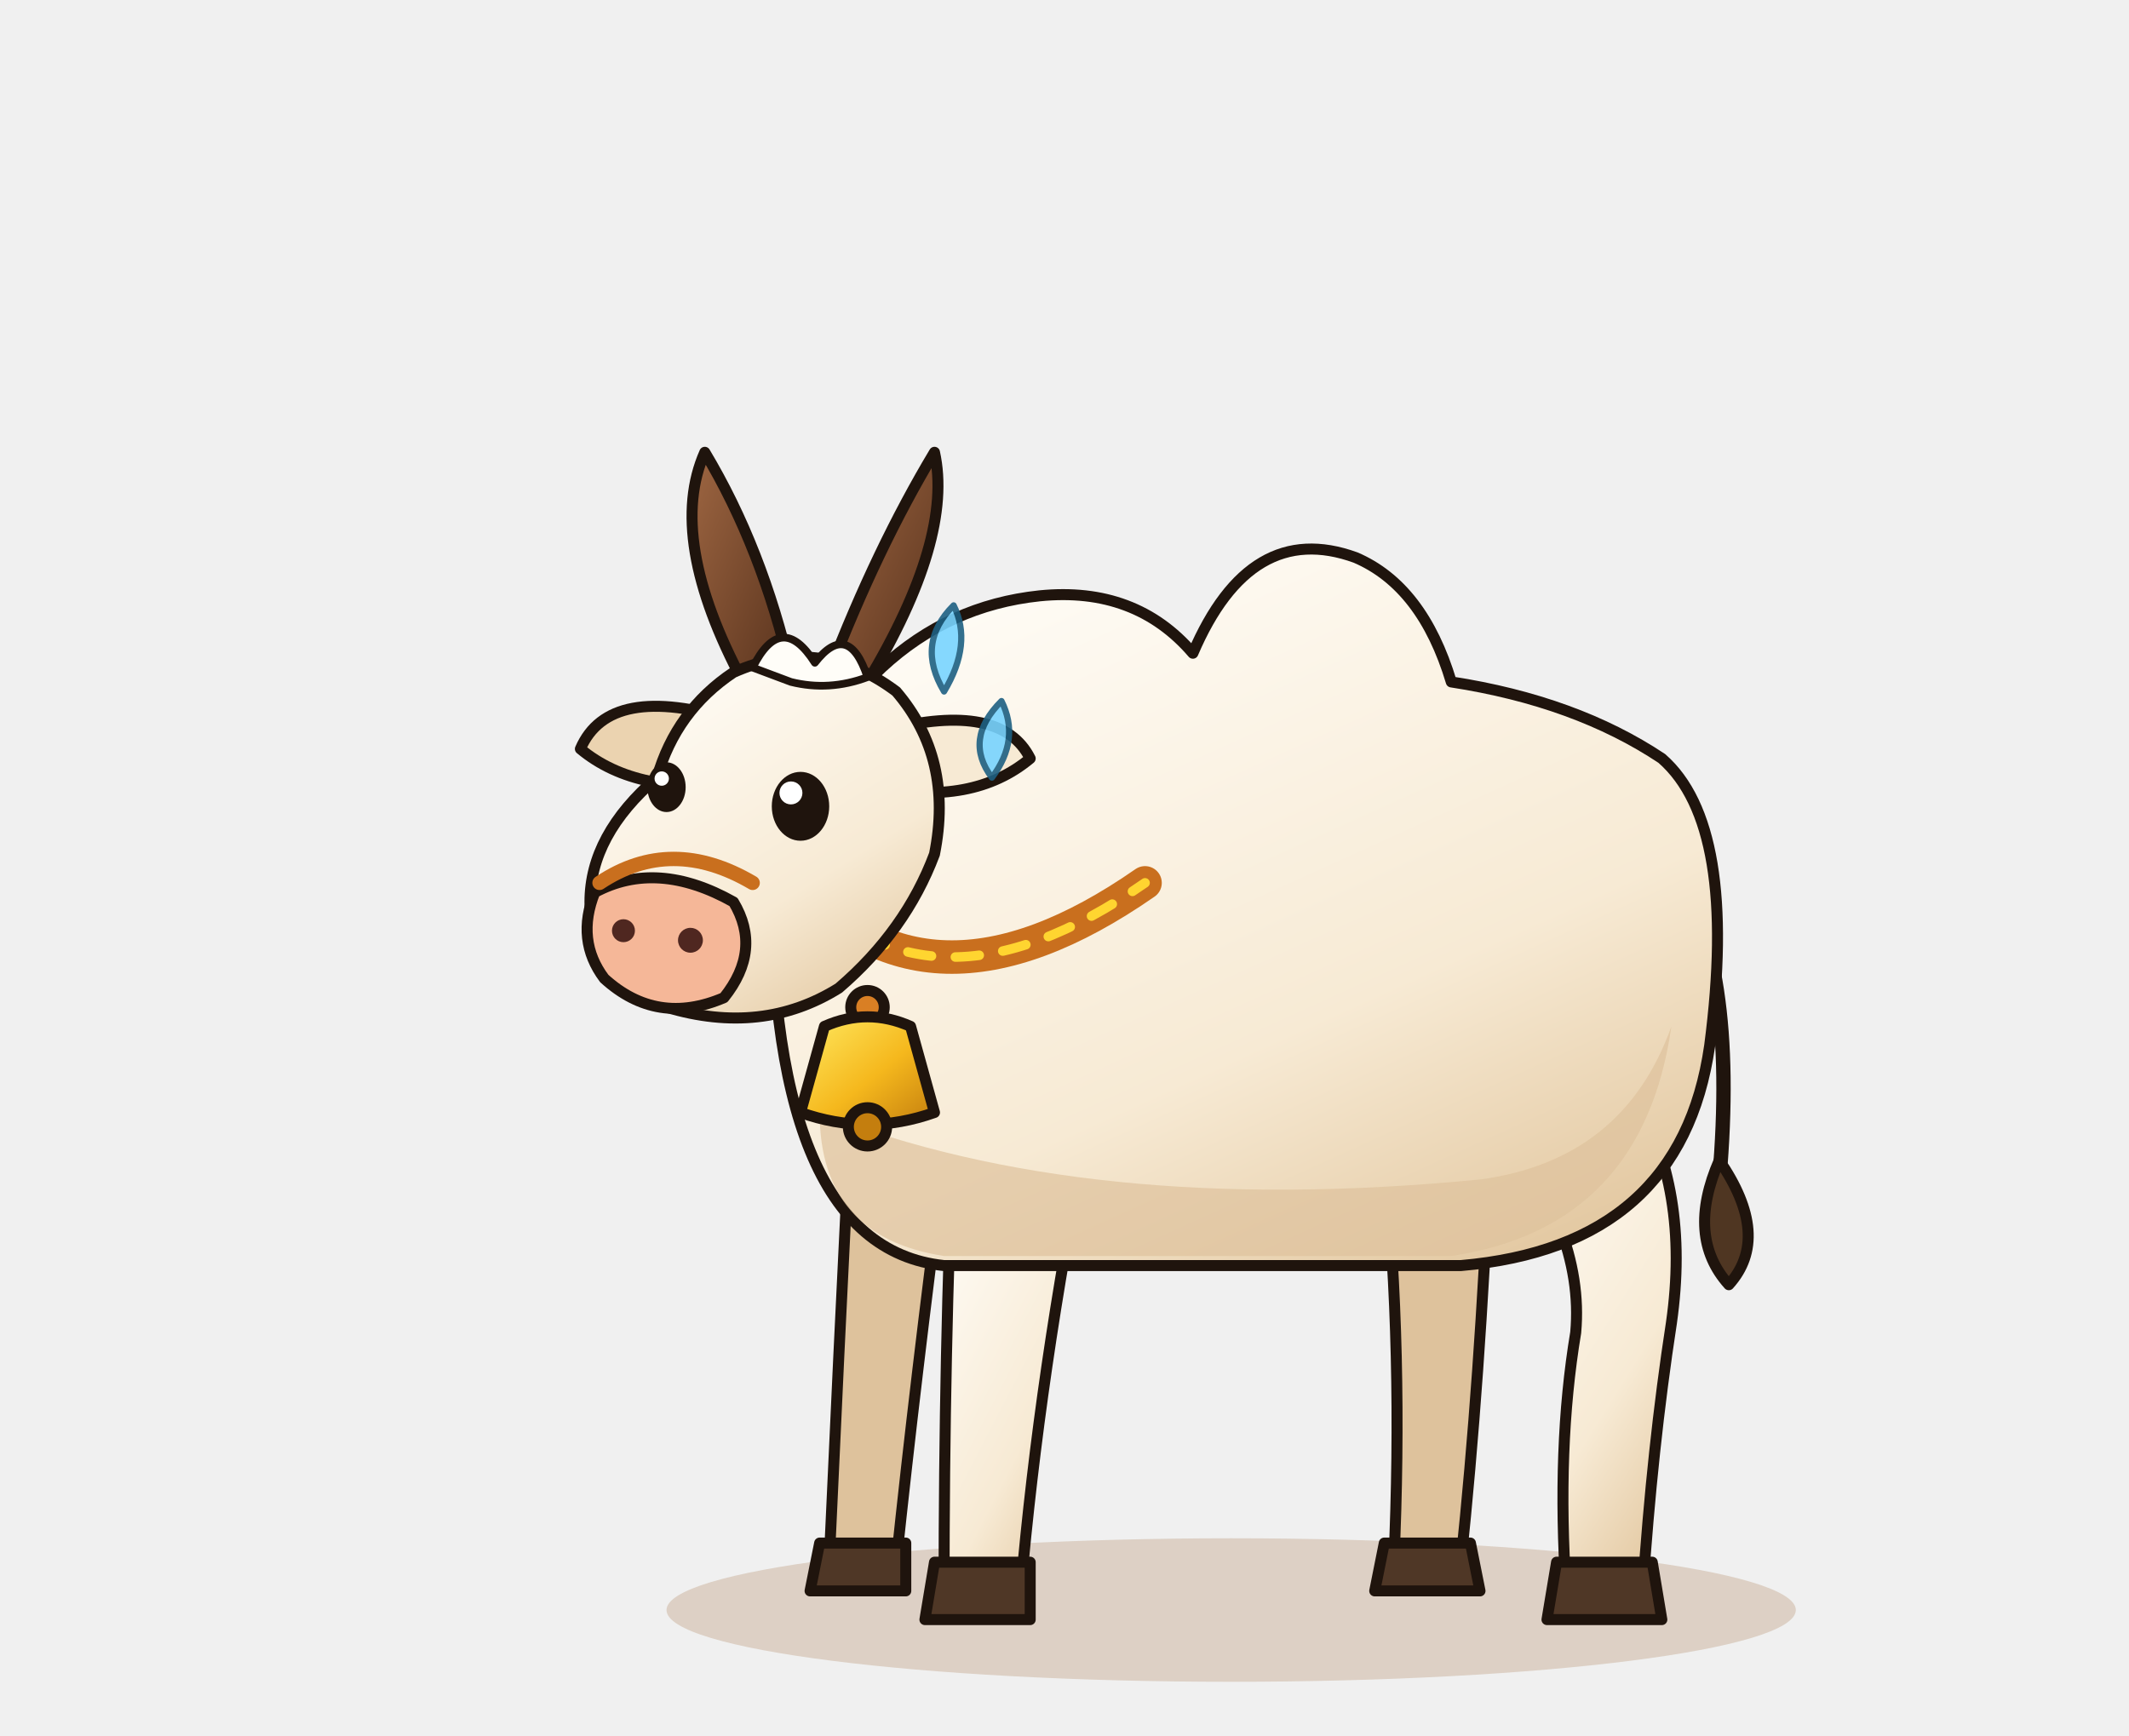
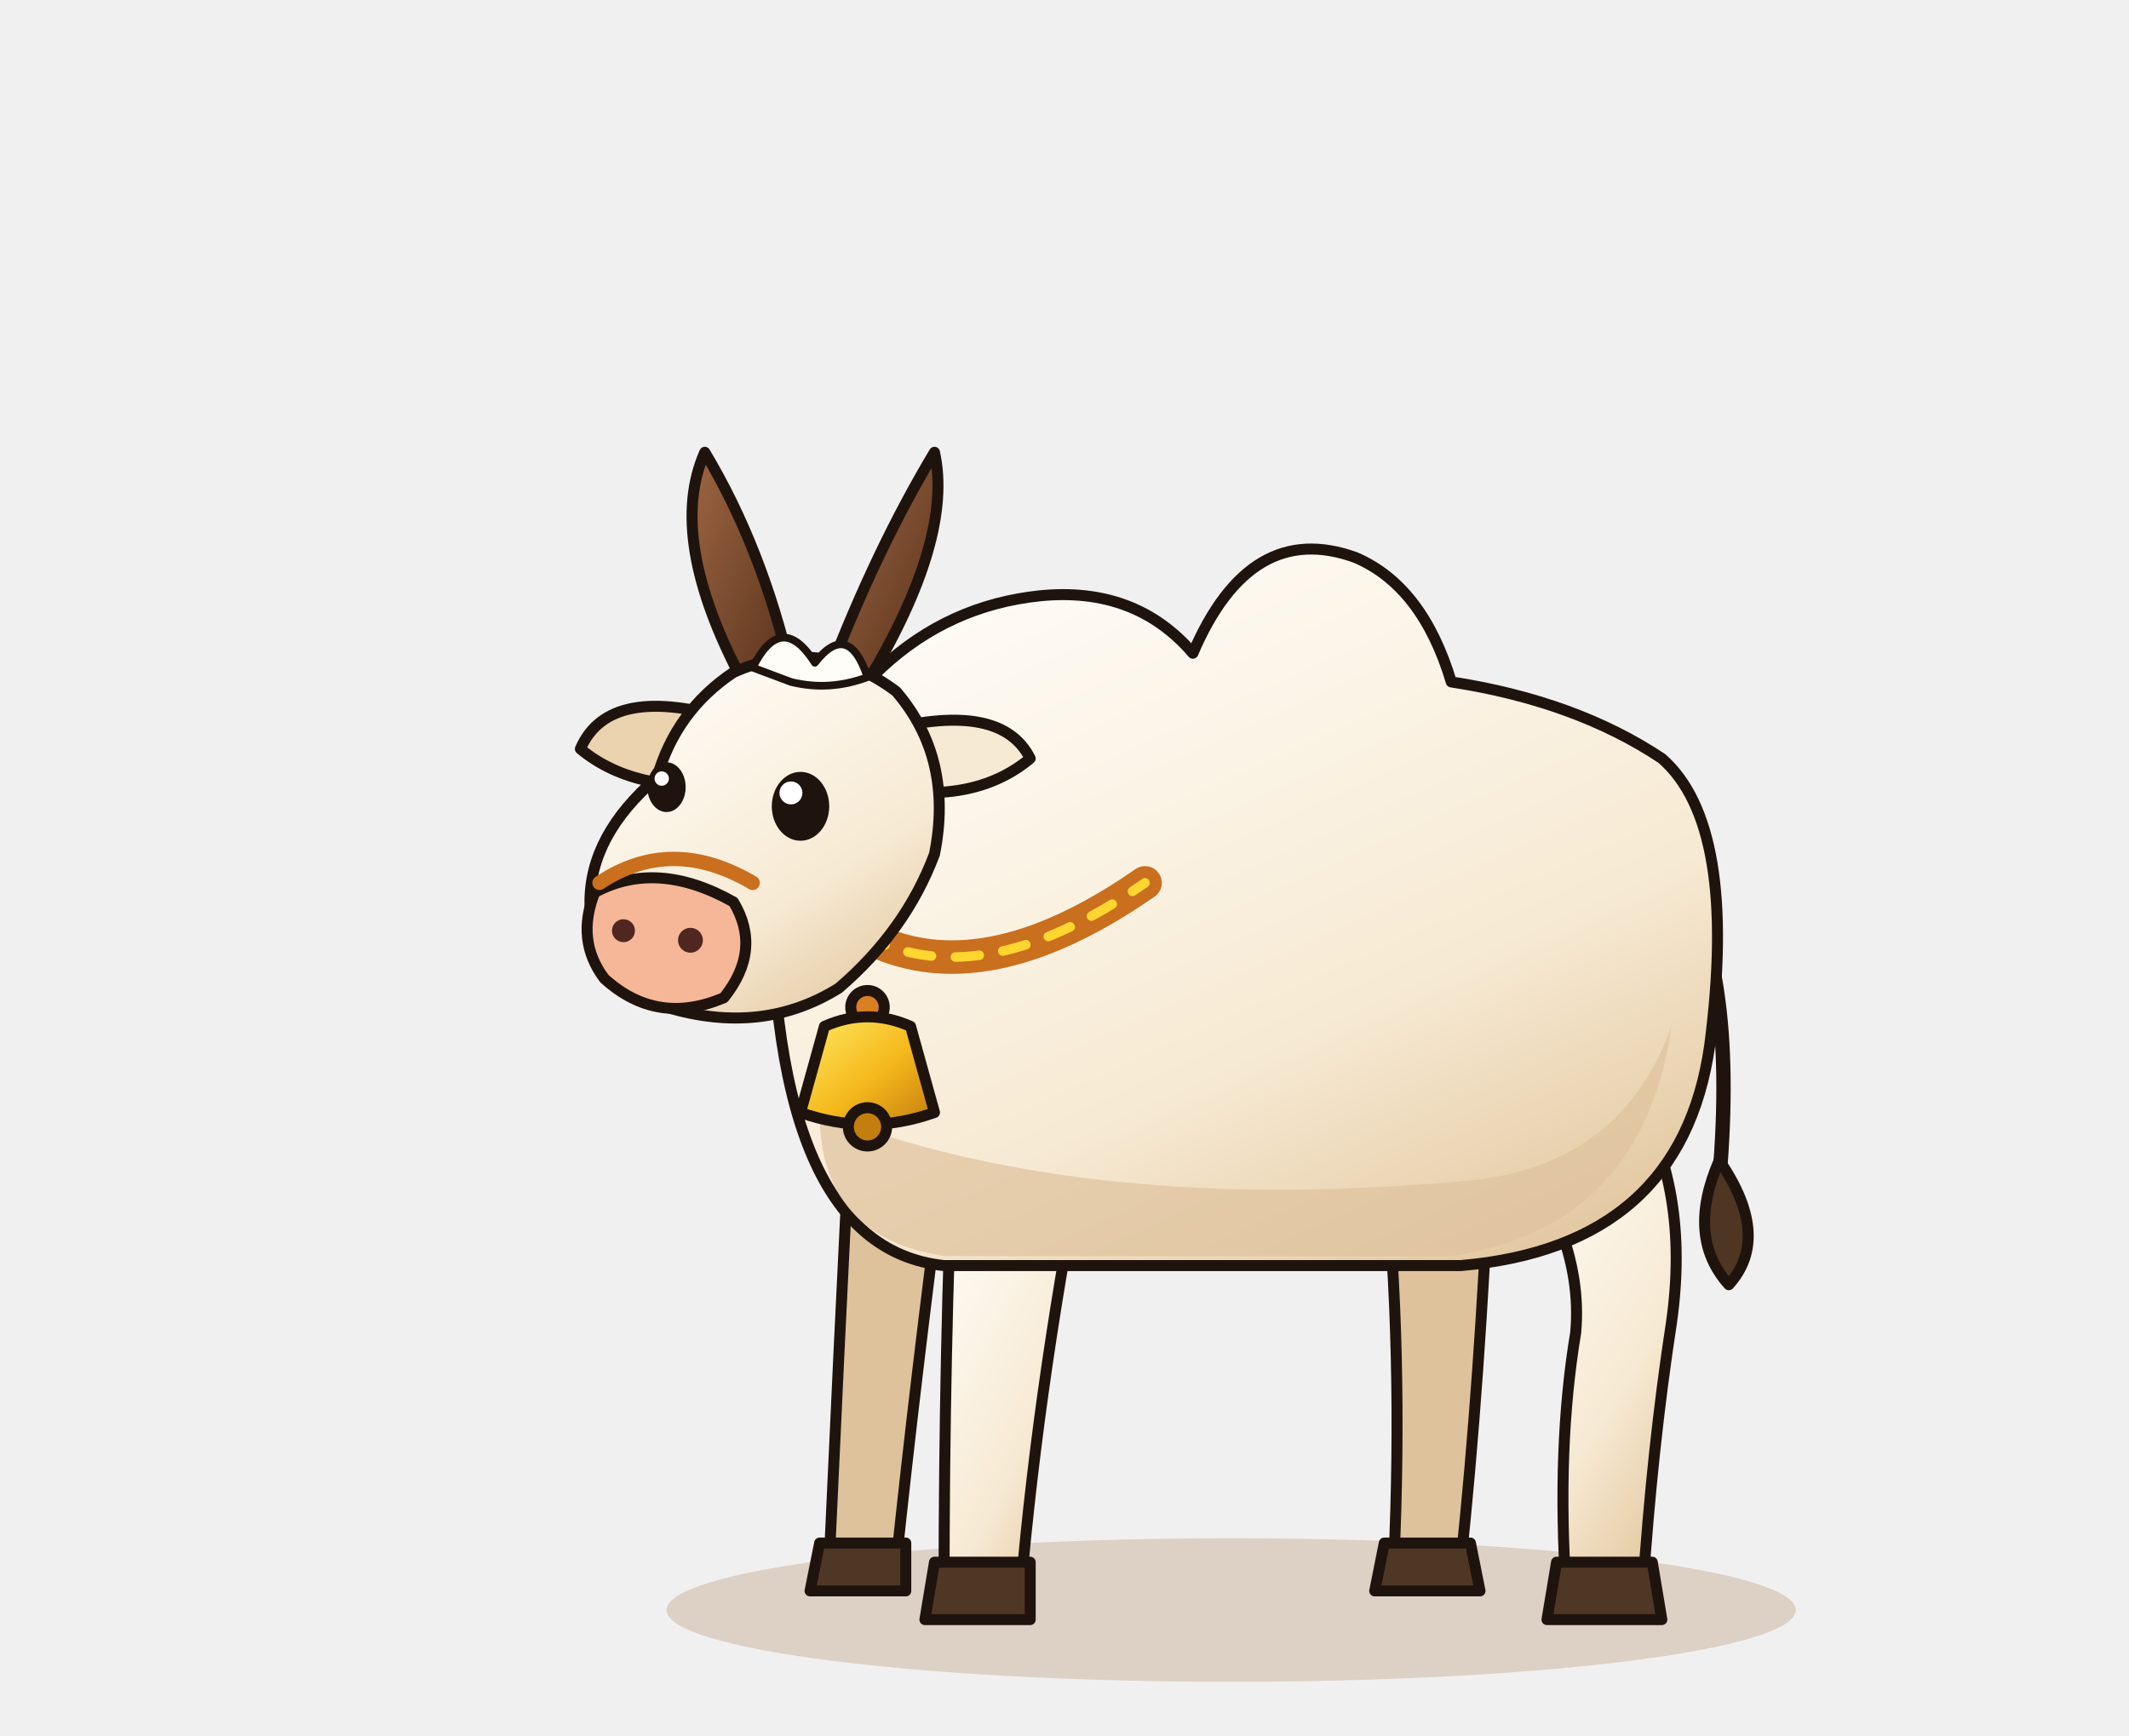
<svg xmlns="http://www.w3.org/2000/svg" viewBox="2 24 525 428" width="525" height="428">
  <defs>
    <linearGradient id="cardBg" x1="0" y1="0" x2="0" y2="1">
      <stop offset="0%" stop-color="#fcfaff" />
      <stop offset="100%" stop-color="#f2ecfa" />
    </linearGradient>
    <linearGradient id="wheatGold" x1="0" y1="0" x2="0" y2="1">
      <stop offset="0%" stop-color="#ffe761" />
      <stop offset="60%" stop-color="#f5be2e" />
      <stop offset="100%" stop-color="#cc8b14" />
    </linearGradient>
    <linearGradient id="sackGrad" x1="0.2" y1="0" x2="0.8" y2="1">
      <stop offset="0%" stop-color="#ffe18c" />
      <stop offset="55%" stop-color="#f2be57" />
      <stop offset="100%" stop-color="#cc8d2b" />
    </linearGradient>
    <linearGradient id="woodHandle" x1="0" y1="0" x2="1" y2="1">
      <stop offset="0%" stop-color="#e38d3b" />
      <stop offset="100%" stop-color="#8c4514" />
    </linearGradient>
    <linearGradient id="bladeGrad" x1="0" y1="0" x2="1" y2="1">
      <stop offset="0%" stop-color="#ffffff" />
      <stop offset="50%" stop-color="#cfd8de" />
      <stop offset="100%" stop-color="#8b99a3" />
    </linearGradient>
    <linearGradient id="oxGrad" x1="0.2" y1="0" x2="0.8" y2="1">
      <stop offset="0%" stop-color="#fffdf8" />
      <stop offset="65%" stop-color="#f7ead4" />
      <stop offset="100%" stop-color="#e3c8a1" />
    </linearGradient>
    <linearGradient id="hornGrad" x1="0" y1="0" x2="1" y2="1">
      <stop offset="0%" stop-color="#9e6642" />
      <stop offset="100%" stop-color="#59331d" />
    </linearGradient>
    <linearGradient id="bellGrad" x1="0" y1="0" x2="1" y2="1">
      <stop offset="0%" stop-color="#ffea61" />
      <stop offset="55%" stop-color="#f5b81d" />
      <stop offset="100%" stop-color="#c47e0e" />
    </linearGradient>
    <linearGradient id="chickenGrad" x1="0.2" y1="0" x2="0.8" y2="1">
      <stop offset="0%" stop-color="#fff3d6" />
      <stop offset="55%" stop-color="#f7b754" />
      <stop offset="100%" stop-color="#cf7129" />
    </linearGradient>
    <linearGradient id="basketGrad" x1="0" y1="0" x2="1" y2="0">
      <stop offset="0%" stop-color="#f0b654" />
      <stop offset="55%" stop-color="#d48e32" />
      <stop offset="100%" stop-color="#9e6019" />
    </linearGradient>
    <g id="patchStalk" stroke="#1f140d" stroke-linejoin="round" stroke-linecap="round">
      <path d="M0,0 Q-3,-55 4,-112" fill="none" stroke="#c98912" stroke-width="3.2" />
      <path d="M0,0 Q-3,-55 4,-112" fill="none" stroke="#1f140d" stroke-width="1.6" />
      <path d="M-1,-22 Q-18,-50 -14,-78 Q-6,-54 0,-32 Z" fill="#e6a81c" stroke-width="2" />
      <path d="M1,-36 Q16,-62 18,-86 Q7,-62 1,-44 Z" fill="#ffd238" stroke-width="2" />
      <g fill="#ffd238" stroke-width="2">
        <ellipse cx="-2" cy="-112" rx="4.2" ry="7" transform="rotate(-22 -2 -112)" />
        <ellipse cx="8" cy="-116" rx="4.2" ry="7" transform="rotate(22 8 -116)" />
        <ellipse cx="-1" cy="-124" rx="4.2" ry="7" transform="rotate(-20 -1 -124)" />
        <ellipse cx="9" cy="-128" rx="4.2" ry="7" transform="rotate(20 9 -128)" />
        <ellipse cx="1" cy="-136" rx="3.8" ry="6.5" transform="rotate(-14 1 -136)" />
        <ellipse cx="10" cy="-138" rx="3.8" ry="6.5" transform="rotate(14 10 -138)" />
        <ellipse cx="6" cy="-147" rx="3.5" ry="6" transform="rotate(6 6 -147)" />
      </g>
      <path d="M6,-153 L10,-168 M-1,-138 L-8,-152 M11,-138 L18,-150" fill="none" stroke-width="1.5" />
    </g>
  </defs>
  <g id="asset-oxen" transform="translate(105, 86) scale(1.18)" stroke="#1f140d" stroke-width="2.3" stroke-linejoin="round" stroke-linecap="round">
    <ellipse id="ox-shadow" cx="170" cy="284" rx="118" ry="15" fill="#b38c68" opacity="0.32" stroke="none" />
    <g id="ox-tail" transform="translate(262, 128)">
      <path d="M0,0 Q14,20 10,66" fill="none" stroke="#1f140d" stroke-width="3" />
      <path d="M10,62 Q3,78 12,88 Q21,78 10,62 Z" fill="#4f3622" />
    </g>
    <g id="ox-legs-back">
      <path d="M202,190 Q206,230 204,274 L218,274 Q222,236 224,190 Z" fill="#dec29c" />
      <path d="M202,270 L220,270 L222,280 L200,280 Z" fill="#4f3726" />
      <path d="M224,180 Q244,204 242,226 Q238,250 240,280 L256,280 Q258,250 262,224 Q266,196 254,176 Z" fill="url(#oxGrad)" />
      <path d="M238,274 L258,274 L260,286 L236,286 Z" fill="#4f3726" />
    </g>
    <g id="ox-legs-front">
      <path d="M90,190 Q88,230 86,274 L100,274 Q104,236 110,190 Z" fill="#dec29c" />
      <path d="M84,270 L102,270 L102,280 L82,280 Z" fill="#4f3726" />
      <path d="M112,184 Q110,230 110,280 L126,280 Q130,234 140,184 Z" fill="url(#oxGrad)" />
      <path d="M108,274 L128,274 L128,286 L106,286 Z" fill="#4f3726" />
    </g>
    <path d="M74,124 Q92,76 130,72 Q150,70 162,84 Q174,56 196,64 Q210,70 216,90 Q242,94 260,106 Q276,120 270,166 Q264,208 218,212 L110,212 Q72,208 74,124 Z" fill="url(#oxGrad)" />
    <path d="M84,180 Q140,202 222,194 Q252,190 262,162 Q256,204 216,210 L110,210 Q84,206 84,180 Z" fill="#dec29c" stroke="none" opacity="0.7" />
    <path d="M78,130 Q106,164 152,132" fill="none" stroke="#c96f1e" stroke-width="7" />
    <path d="M78,130 Q106,164 152,132" fill="none" stroke="#ffd530" stroke-width="2" stroke-dasharray="5,5" />
    <g transform="translate(94, 172)">
      <circle cx="0" cy="-14" r="3.5" fill="#d97f24" />
      <path d="M-9,-10 Q0,-14 9,-10 L14,8 Q0,13 -14,8 Z" fill="url(#bellGrad)" />
      <circle cx="0" cy="11" r="4" fill="#c47e0e" />
    </g>
    <g id="ox-head" transform="translate(84, 108)">
      <path d="M-18,-10 Q-44,-18 -50,-4 Q-38,6 -16,3 Z" fill="#ebd3b0" />
      <path d="M14,-8 Q38,-14 44,-2 Q32,8 12,4 Z" fill="#f7ead4" />
      <path d="M-16,-18 Q-32,-48 -24,-66 Q-12,-46 -6,-20 Z" fill="url(#hornGrad)" />
      <path d="M10,-18 Q28,-48 24,-66 Q12,-46 2,-20 Z" fill="url(#hornGrad)" />
      <path d="M-18,-20 Q0,-28 16,-16 Q28,-2 24,18 Q18,34 4,46 Q-12,56 -32,50 Q-48,44 -48,28 Q-48,14 -34,2 Q-30,-12 -18,-20 Z" fill="url(#oxGrad)" />
      <path d="M-14,-21 Q-8,-33 -1,-22 Q6,-31 10,-19 Q2,-16 -6,-18 Z" fill="#fffdf8" stroke-width="1.6" />
      <path d="M-47,26 Q-34,19 -18,28 Q-12,38 -20,48 Q-34,54 -45,44 Q-51,36 -47,26 Z" fill="#f5b798" />
      <circle cx="-41" cy="34" r="2.4" fill="#4f2720" stroke="none" />
      <circle cx="-27" cy="36" r="2.6" fill="#4f2720" stroke="none" />
      <path d="M-46,24 Q-31,14 -14,24" fill="none" stroke="#c96f1e" stroke-width="3" />
      <g id="ox-eyes-normal">
        <ellipse cx="-32" cy="4" rx="4" ry="5.2" fill="#1f140d" stroke="none" />
        <circle cx="-33" cy="2.2" r="1.5" fill="#ffffff" stroke="none" />
        <ellipse cx="-4" cy="8" rx="6" ry="7.2" fill="#1f140d" stroke="none" />
        <circle cx="-6" cy="5.2" r="2.4" fill="#ffffff" stroke="none" />
      </g>
-       <g id="ox-nervous-fx" opacity="0.9">
+       <g id="ox-nervous-fx" opacity="0">
        <path d="M26,-16 Q32,-26 28,-34 Q20,-26 26,-16 Z" fill="#78d4ff" stroke="#1d5f82" stroke-width="1.3" />
        <path d="M36,2 Q42,-6 38,-14 Q30,-6 36,2 Z" fill="#78d4ff" stroke="#1d5f82" stroke-width="1.3" />
      </g>
    </g>
  </g>
</svg>
